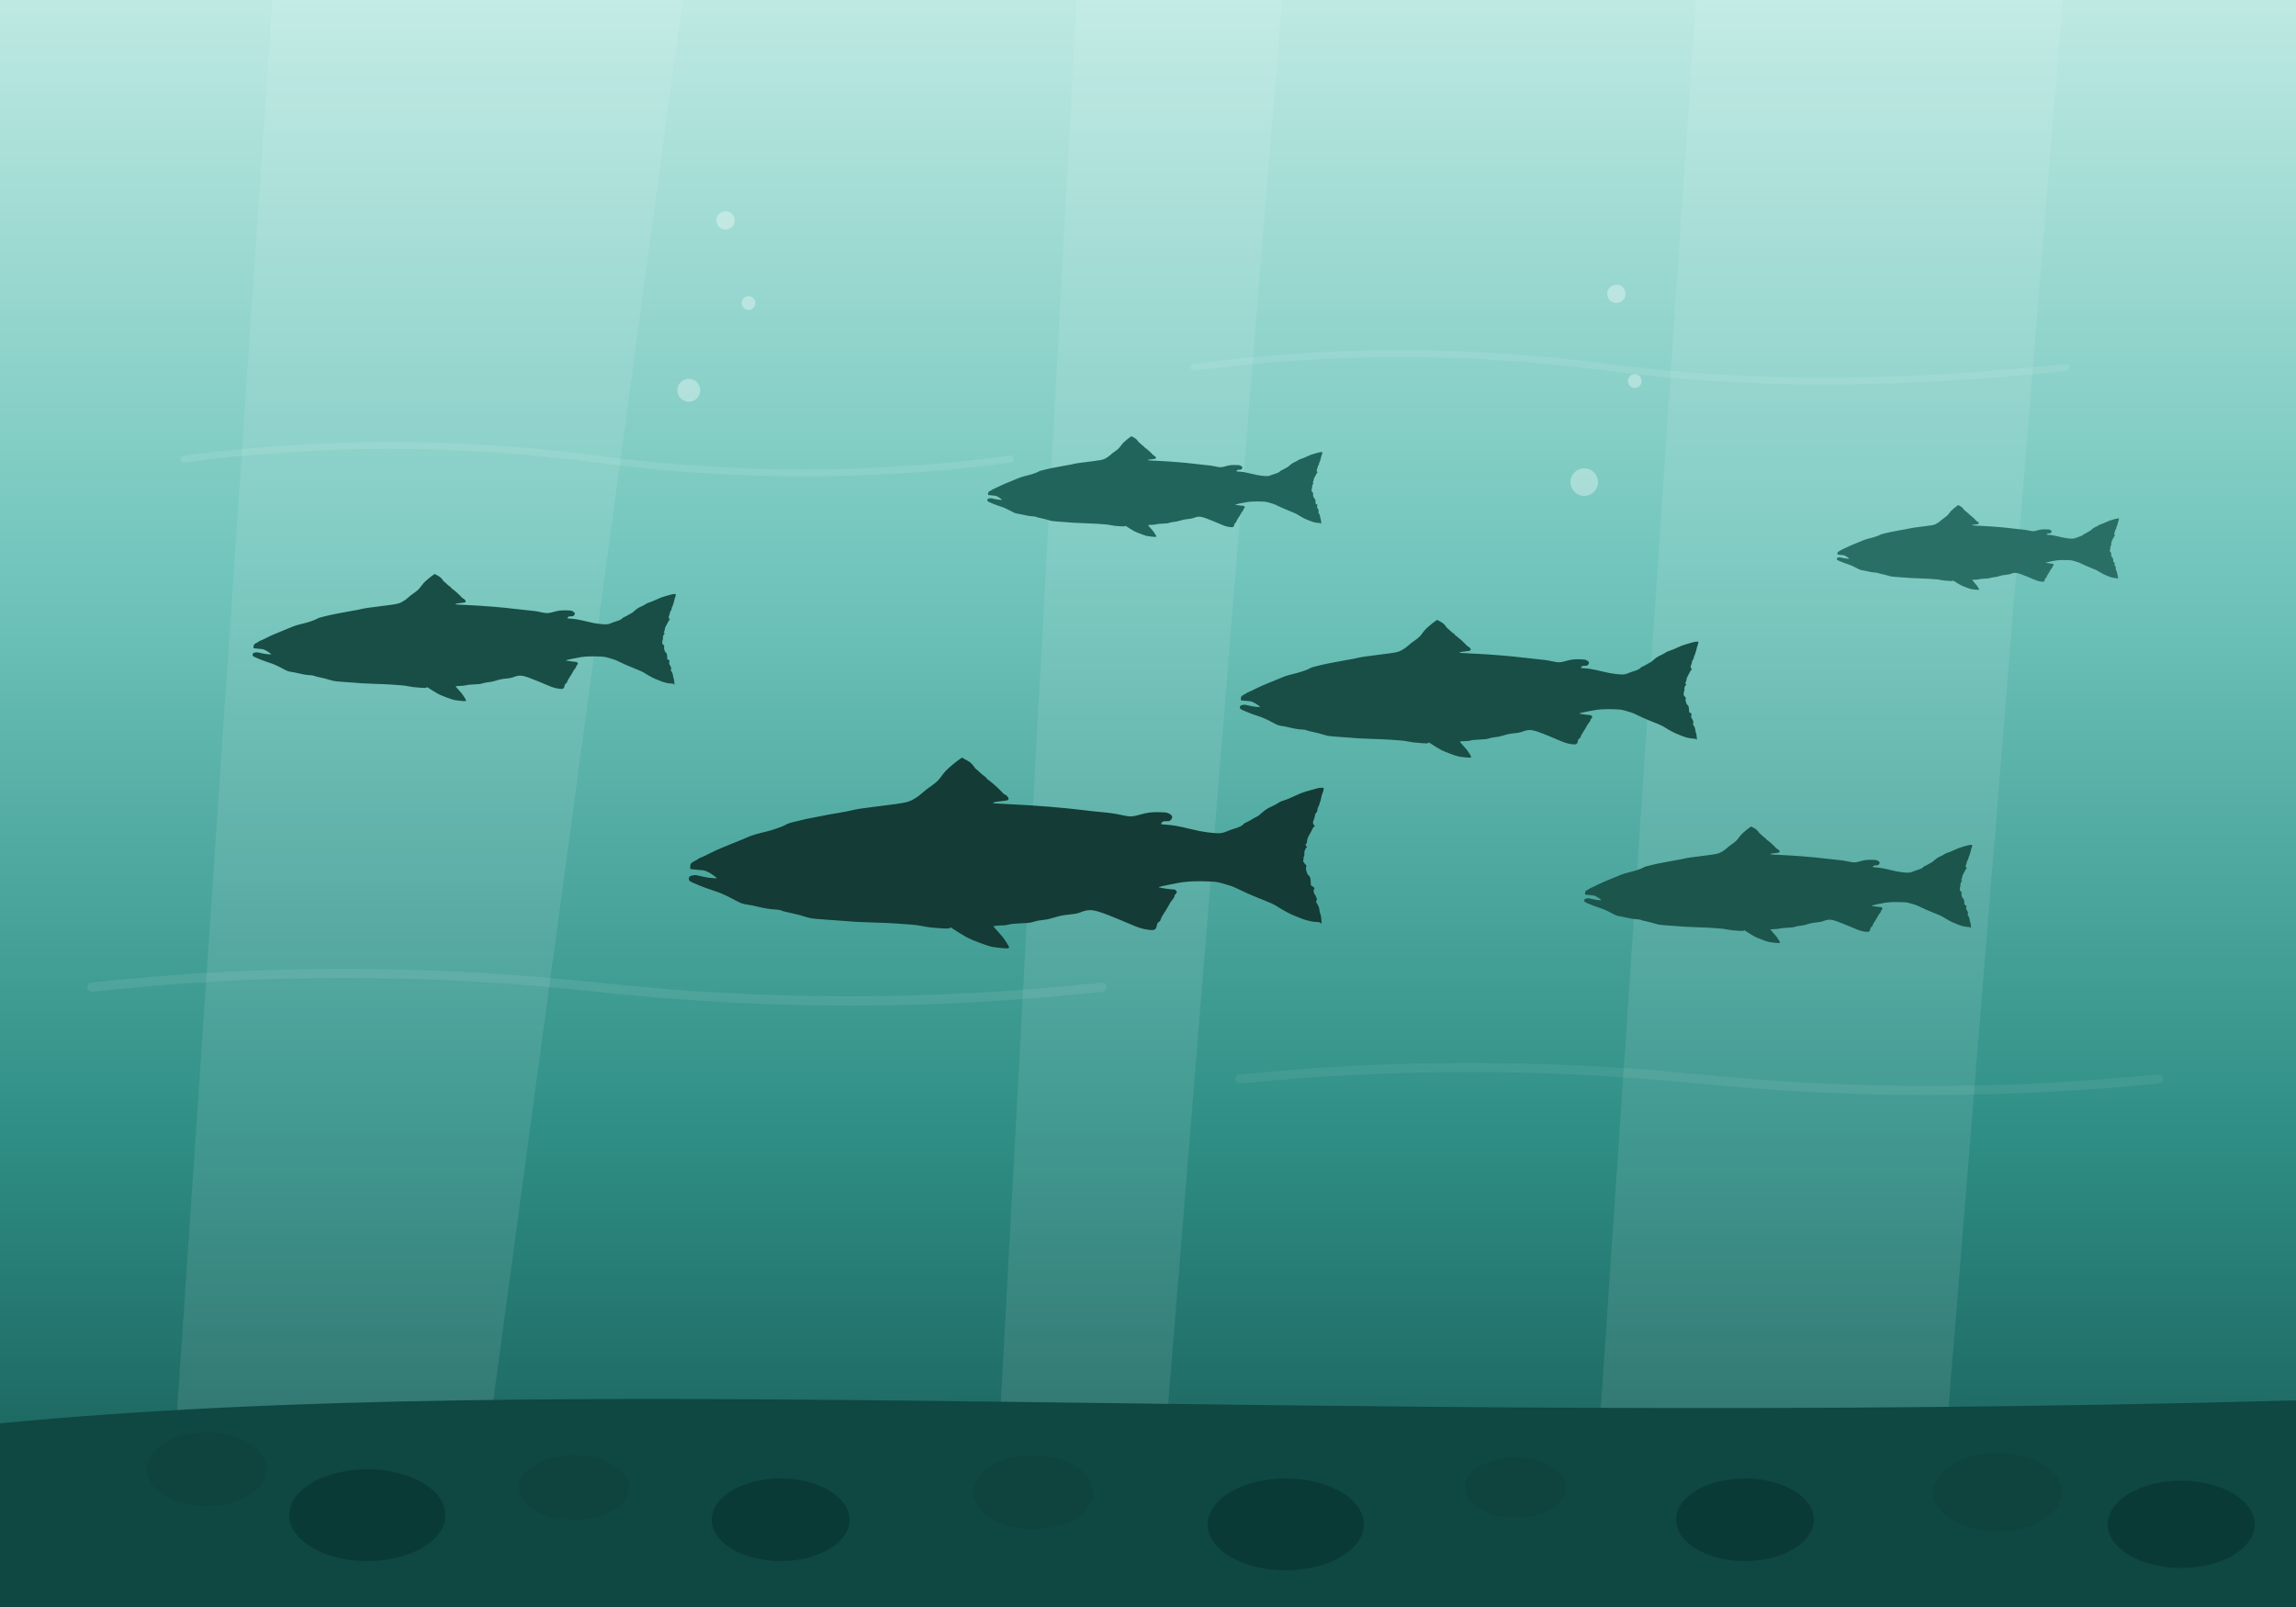
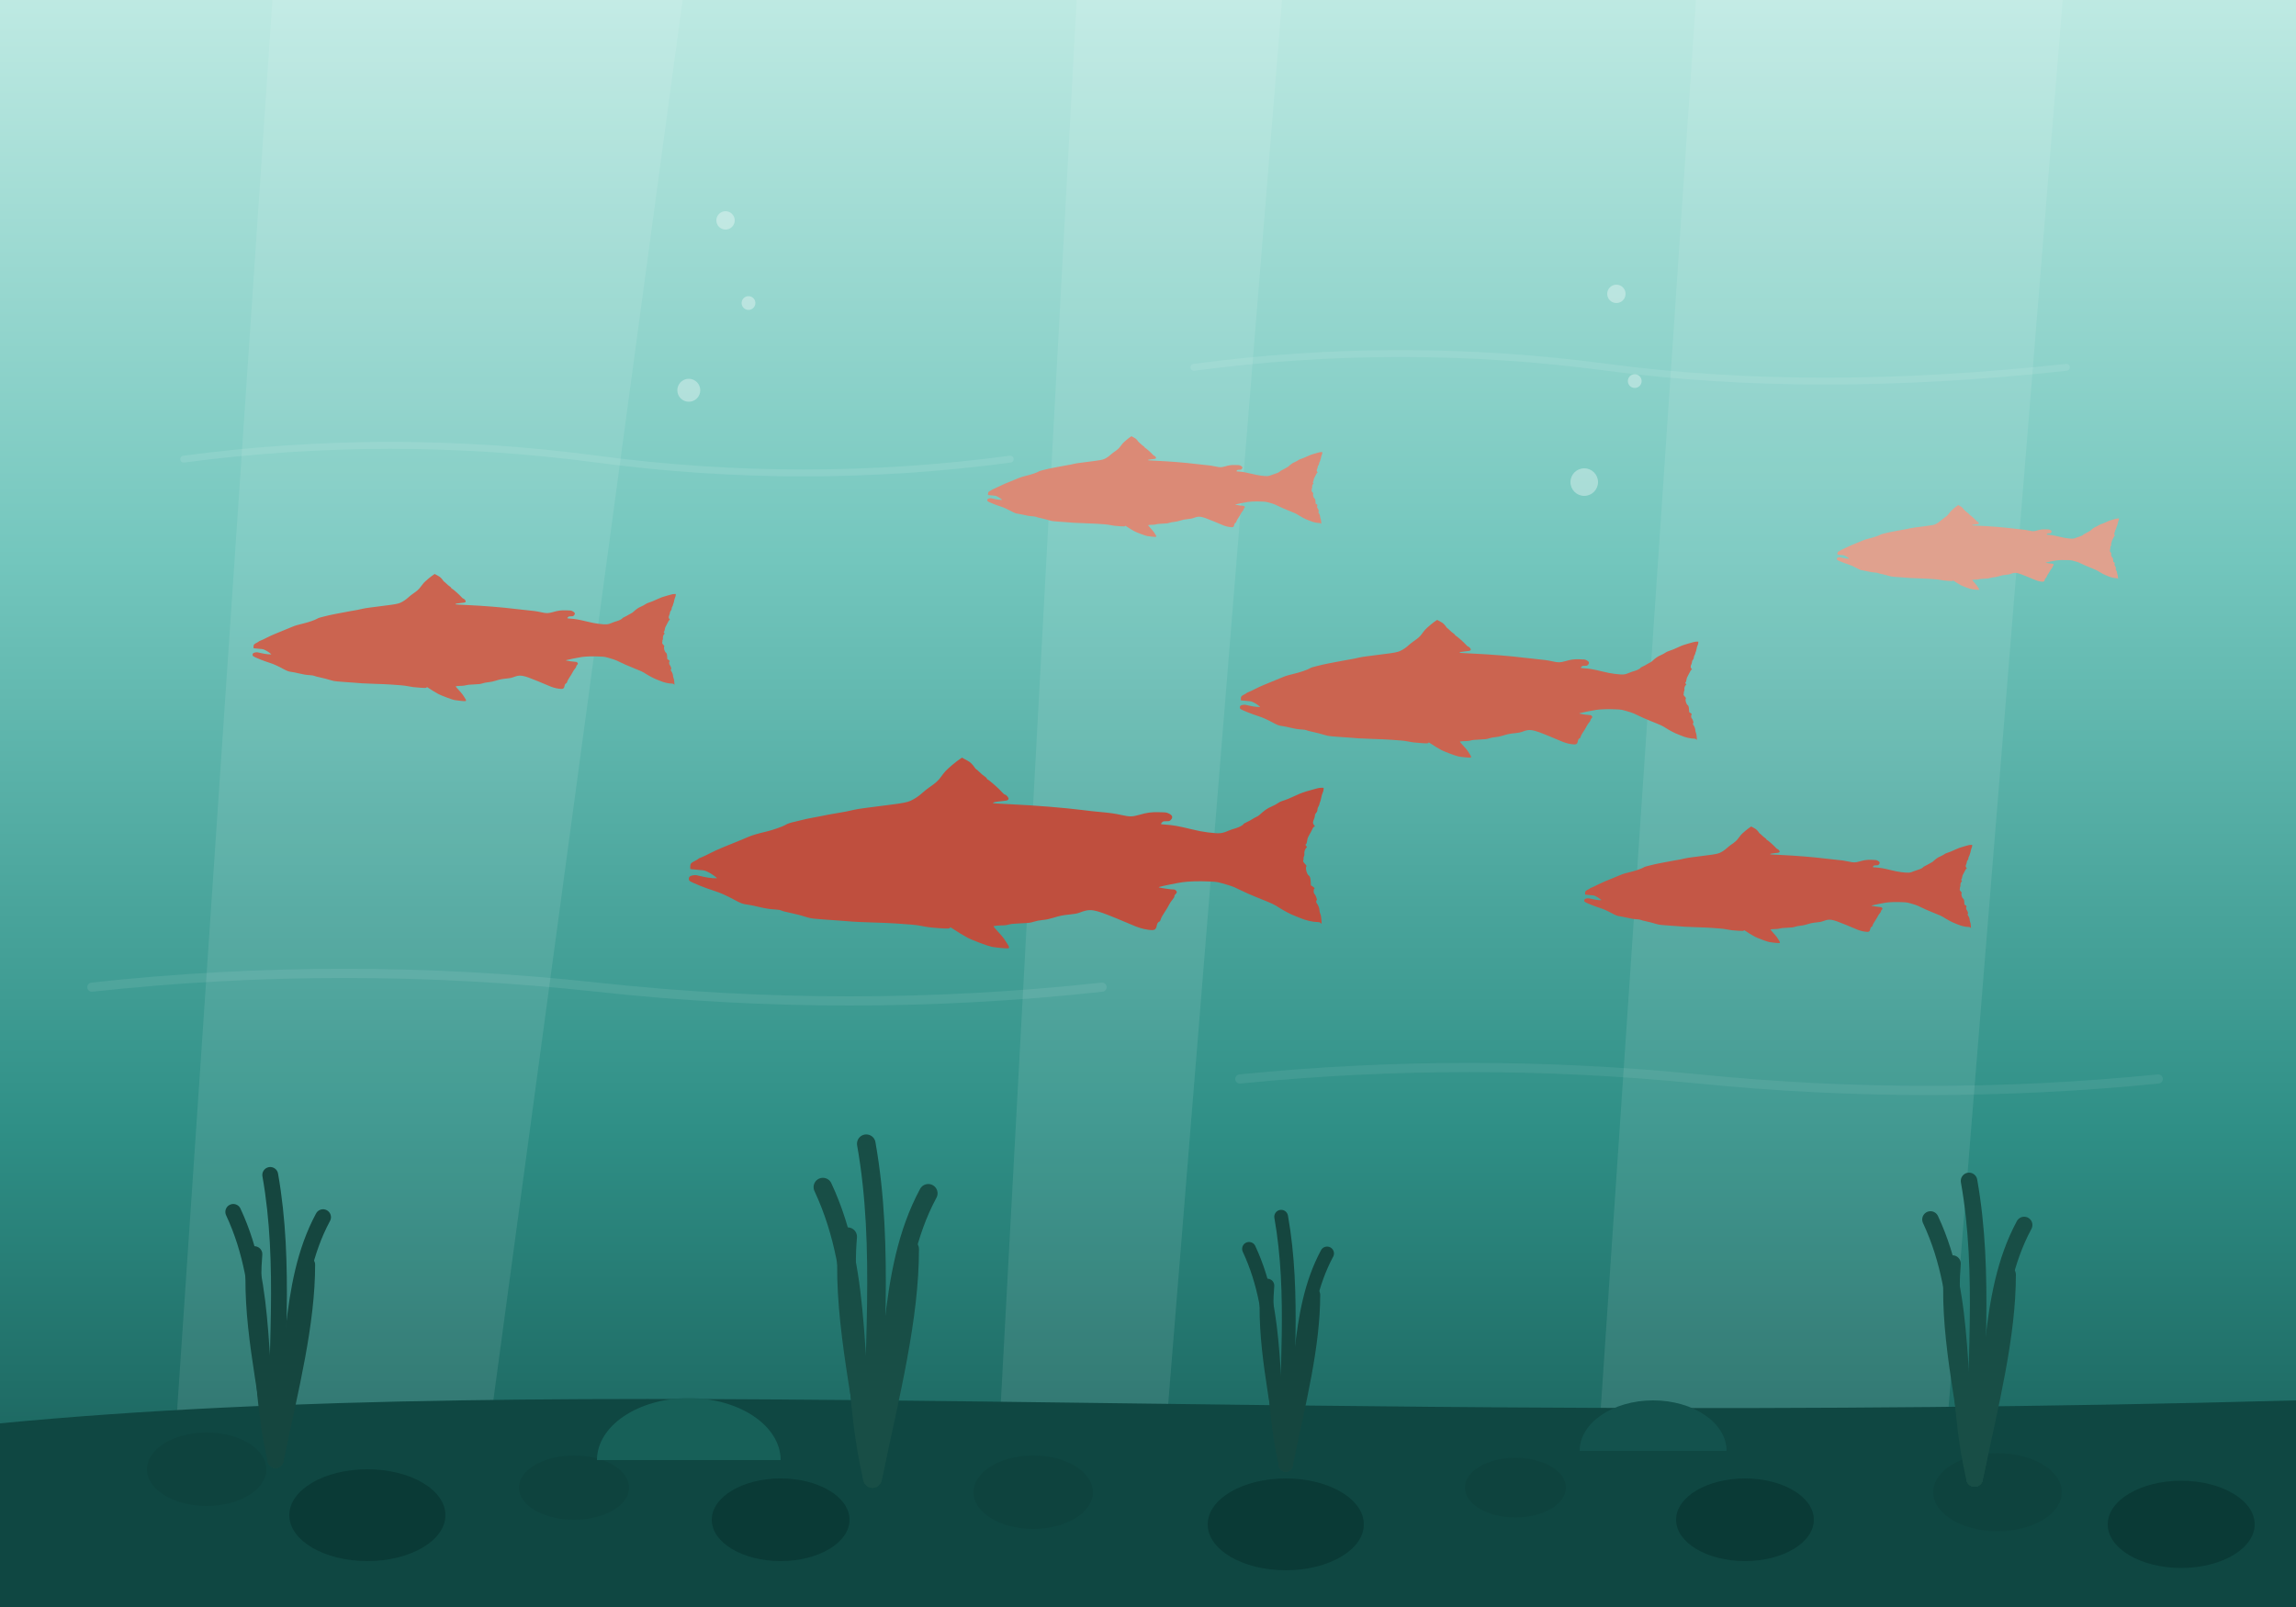
<svg xmlns="http://www.w3.org/2000/svg" viewBox="0 0 1000 700" preserveAspectRatio="xMidYMid slice">
  <defs>
    <linearGradient id="sky" x1="0" y1="0" x2="0" y2="1">
      <stop offset="0%" stop-color="#e4f1ee" />
      <stop offset="42%" stop-color="#f7ddd2" />
      <stop offset="58%" stop-color="#f6d0c2" />
      <stop offset="74%" stop-color="#d3e9e0" />
      <stop offset="100%" stop-color="#c2e1d7" />
    </linearGradient>
    <linearGradient id="h1" x1="0" y1="0" x2="0" y2="1">
      <stop offset="0%" stop-color="#bfe0d6" />
      <stop offset="100%" stop-color="#a9d6c9" />
    </linearGradient>
    <linearGradient id="h2" x1="0" y1="0" x2="0" y2="1">
      <stop offset="0%" stop-color="#88c8b9" />
      <stop offset="100%" stop-color="#6cb8a7" />
    </linearGradient>
    <linearGradient id="h3" x1="0" y1="0" x2="0" y2="1">
      <stop offset="0%" stop-color="#4f9e8e" />
      <stop offset="100%" stop-color="#3a8576" />
    </linearGradient>
    <linearGradient id="water" x1="0" y1="0" x2="0" y2="1">
      <stop offset="0%" stop-color="#bfeae3" />
      <stop offset="35%" stop-color="#73c6bd" />
      <stop offset="70%" stop-color="#2f8f86" />
      <stop offset="100%" stop-color="#13524d" />
    </linearGradient>
  </defs>
  <rect width="1000" height="700" fill="url(#water)" />
  <g fill="#ffffff" opacity="0.09">
    <path d="M120 -20 L300 -20 L200 720 L70 720 Z" />
    <path d="M470 -20 L560 -20 L500 720 L430 720 Z" />
    <path d="M740 -20 L900 -20 L840 720 L690 720 Z" />
  </g>
  <g stroke="#ffffff" fill="none" stroke-linecap="round">
    <path d="M80 200 q 90 -12 180 0 t 180 0" stroke-width="3" opacity="0.10" />
    <path d="M520 160 q 90 -12 180 0 t 200 0" stroke-width="3" opacity="0.09" />
    <path d="M40 430 q 110 -12 220 0 t 220 0" stroke-width="4" opacity="0.08" />
    <path d="M540 470 q 100 -10 200 0 t 200 0" stroke-width="4" opacity="0.07" />
  </g>
  <g fill="#ffffff" opacity="0.35">
    <circle cx="300" cy="170" r="5" />
    <circle cx="326" cy="132" r="3" />
    <circle cx="316" cy="96" r="4" />
    <circle cx="690" cy="210" r="6" />
    <circle cx="712" cy="166" r="3" />
    <circle cx="704" cy="128" r="4" />
  </g>
  <g transform="translate(300,330) scale(0.18,0.18)">
-     <g transform="translate(0,462) scale(0.1,-0.1)" fill="#143b35" stroke="none">
+     <g transform="translate(0,462) scale(0.1,-0.1)" fill="#bf4f3e" stroke="none">
      <path d="M6569 4591 c-86 -54 -298 -232 -359 -300 -34 -38 -85 -103 -113 -144 -55 -80 -134 -150 -277 -247 -47 -32 -121 -91 -165 -131 -90 -82 -183 -145 -288 -194 -72 -35 -217 -63 -482 -95 -49 -5 -171 -21 -270 -35 -99 -13 -259 -34 -355 -46 -96 -11 -215 -31 -265 -43 -119 -30 -222 -50 -445 -87 -102 -16 -257 -45 -345 -64 -88 -19 -203 -41 -255 -49 -52 -9 -129 -25 -170 -36 -41 -11 -124 -32 -185 -45 -147 -33 -209 -54 -262 -87 -55 -35 -304 -122 -443 -155 -232 -55 -366 -95 -449 -132 -79 -35 -320 -134 -646 -266 -71 -29 -195 -86 -275 -127 -80 -42 -178 -88 -217 -103 -40 -15 -73 -30 -73 -35 0 -4 -33 -25 -72 -45 -107 -54 -122 -72 -123 -142 l0 -58 40 -7 c22 -4 100 -11 173 -17 128 -9 137 -11 220 -52 48 -24 109 -62 137 -84 28 -23 59 -47 70 -54 41 -25 -198 -6 -330 27 -66 16 -139 33 -162 36 -53 8 -140 -11 -164 -35 -24 -24 -25 -81 -1 -102 40 -37 374 -172 597 -242 141 -44 281 -106 486 -216 163 -88 204 -103 329 -119 47 -6 148 -26 225 -45 187 -45 298 -63 429 -70 77 -4 123 -12 153 -25 24 -11 61 -22 81 -26 20 -3 87 -19 147 -34 61 -16 137 -34 170 -40 33 -7 116 -30 185 -52 98 -31 151 -41 245 -49 66 -5 176 -14 245 -20 69 -5 222 -16 340 -24 118 -8 262 -19 320 -25 58 -5 272 -14 475 -20 204 -5 462 -17 575 -25 113 -8 273 -20 355 -26 83 -5 200 -21 260 -34 133 -28 235 -41 462 -56 179 -12 219 -9 225 16 2 13 14 9 53 -18 108 -74 275 -176 375 -229 103 -55 479 -196 576 -216 88 -18 368 -46 397 -39 39 10 35 34 -22 119 -26 40 -60 91 -73 113 -14 23 -77 96 -139 164 -63 68 -115 129 -117 136 -3 12 122 25 249 25 31 0 85 9 120 19 49 15 118 22 290 30 208 9 234 13 320 40 61 19 136 34 214 41 85 8 155 23 247 51 168 52 235 65 414 83 111 11 169 22 220 41 274 105 337 95 924 -145 124 -50 280 -116 346 -145 152 -67 261 -101 391 -120 161 -24 197 -7 218 105 8 46 30 79 59 90 16 6 27 22 34 52 6 24 26 66 43 93 91 140 148 235 175 290 10 22 40 65 67 96 31 37 47 65 47 83 0 18 10 37 30 54 36 32 38 55 5 87 -19 20 -34 25 -77 25 -50 0 -279 33 -323 47 -19 6 -19 6 3 14 42 16 447 98 557 113 163 23 403 29 640 18 226 -11 189 -4 517 -103 57 -17 161 -62 250 -108 84 -43 272 -126 418 -184 349 -139 386 -156 510 -237 112 -72 300 -171 384 -200 28 -10 87 -33 131 -53 132 -57 305 -97 418 -97 39 0 57 -5 75 -22 l25 -23 -6 97 c-4 66 -12 111 -26 143 -12 26 -21 67 -21 90 0 44 -29 123 -61 164 -22 27 -24 53 -7 81 10 15 9 26 -5 55 -9 20 -17 41 -17 46 0 6 -11 24 -25 41 -19 23 -25 41 -25 79 0 27 5 49 10 49 26 0 6 38 -34 61 l-43 27 -5 89 c-5 92 -17 128 -50 151 -42 30 -80 163 -59 209 11 24 9 29 -22 62 -49 51 -60 76 -47 101 6 12 8 29 5 40 -3 10 1 33 10 50 10 20 14 42 10 60 -8 38 10 103 39 137 l24 28 -21 29 c-20 28 -20 29 -2 42 13 10 21 34 27 80 6 52 17 83 52 143 25 42 57 102 71 135 16 36 33 60 45 63 25 7 25 9 -6 46 -29 35 -28 68 7 146 10 24 19 59 19 77 0 23 9 44 30 67 22 26 30 45 30 73 0 24 10 55 25 79 13 22 25 49 25 61 0 11 7 35 16 52 8 17 20 61 26 98 5 36 21 89 34 118 13 28 24 68 24 89 l0 37 -53 0 c-29 0 -77 -7 -107 -16 -30 -8 -95 -27 -145 -40 -159 -43 -248 -75 -340 -119 -132 -63 -275 -122 -347 -142 -37 -10 -84 -33 -113 -55 -27 -21 -98 -58 -157 -84 -103 -44 -168 -90 -303 -213 -11 -10 -41 -27 -67 -39 -26 -11 -68 -35 -93 -52 -24 -17 -83 -48 -130 -70 -47 -21 -85 -44 -85 -50 0 -21 -108 -78 -190 -101 -47 -12 -119 -37 -160 -54 -180 -77 -220 -80 -513 -45 -121 15 -242 38 -412 80 -275 68 -442 98 -603 107 -62 3 -115 10 -118 15 -3 4 8 22 25 38 28 28 34 30 106 30 71 0 79 2 105 29 62 62 46 115 -48 159 -53 25 -68 27 -229 30 -199 5 -286 -7 -488 -65 -164 -46 -228 -47 -415 -5 -160 36 -302 56 -540 77 -96 8 -281 28 -410 45 -445 56 -1143 113 -1730 140 -358 17 -440 23 -440 30 0 18 66 32 197 44 111 10 148 17 163 31 26 24 25 35 -9 82 -18 25 -40 42 -58 46 -18 4 -44 25 -73 59 -68 81 -327 308 -351 308 -5 0 -14 11 -19 25 -5 14 -31 38 -56 53 -25 15 -79 60 -119 100 -40 39 -77 72 -83 72 -5 0 -22 19 -37 42 -47 72 -115 137 -169 162 -28 13 -69 36 -92 50 l-41 25 -44 -28z" />
    </g>
  </g>
  <g transform="translate(540,270) scale(0.13,0.13)">
-     <g transform="translate(0,462) scale(0.1,-0.1)" fill="#184e46" stroke="none">
+     <g transform="translate(0,462) scale(0.1,-0.1)" fill="#cb6450" stroke="none">
      <path d="M6569 4591 c-86 -54 -298 -232 -359 -300 -34 -38 -85 -103 -113 -144 -55 -80 -134 -150 -277 -247 -47 -32 -121 -91 -165 -131 -90 -82 -183 -145 -288 -194 -72 -35 -217 -63 -482 -95 -49 -5 -171 -21 -270 -35 -99 -13 -259 -34 -355 -46 -96 -11 -215 -31 -265 -43 -119 -30 -222 -50 -445 -87 -102 -16 -257 -45 -345 -64 -88 -19 -203 -41 -255 -49 -52 -9 -129 -25 -170 -36 -41 -11 -124 -32 -185 -45 -147 -33 -209 -54 -262 -87 -55 -35 -304 -122 -443 -155 -232 -55 -366 -95 -449 -132 -79 -35 -320 -134 -646 -266 -71 -29 -195 -86 -275 -127 -80 -42 -178 -88 -217 -103 -40 -15 -73 -30 -73 -35 0 -4 -33 -25 -72 -45 -107 -54 -122 -72 -123 -142 l0 -58 40 -7 c22 -4 100 -11 173 -17 128 -9 137 -11 220 -52 48 -24 109 -62 137 -84 28 -23 59 -47 70 -54 41 -25 -198 -6 -330 27 -66 16 -139 33 -162 36 -53 8 -140 -11 -164 -35 -24 -24 -25 -81 -1 -102 40 -37 374 -172 597 -242 141 -44 281 -106 486 -216 163 -88 204 -103 329 -119 47 -6 148 -26 225 -45 187 -45 298 -63 429 -70 77 -4 123 -12 153 -25 24 -11 61 -22 81 -26 20 -3 87 -19 147 -34 61 -16 137 -34 170 -40 33 -7 116 -30 185 -52 98 -31 151 -41 245 -49 66 -5 176 -14 245 -20 69 -5 222 -16 340 -24 118 -8 262 -19 320 -25 58 -5 272 -14 475 -20 204 -5 462 -17 575 -25 113 -8 273 -20 355 -26 83 -5 200 -21 260 -34 133 -28 235 -41 462 -56 179 -12 219 -9 225 16 2 13 14 9 53 -18 108 -74 275 -176 375 -229 103 -55 479 -196 576 -216 88 -18 368 -46 397 -39 39 10 35 34 -22 119 -26 40 -60 91 -73 113 -14 23 -77 96 -139 164 -63 68 -115 129 -117 136 -3 12 122 25 249 25 31 0 85 9 120 19 49 15 118 22 290 30 208 9 234 13 320 40 61 19 136 34 214 41 85 8 155 23 247 51 168 52 235 65 414 83 111 11 169 22 220 41 274 105 337 95 924 -145 124 -50 280 -116 346 -145 152 -67 261 -101 391 -120 161 -24 197 -7 218 105 8 46 30 79 59 90 16 6 27 22 34 52 6 24 26 66 43 93 91 140 148 235 175 290 10 22 40 65 67 96 31 37 47 65 47 83 0 18 10 37 30 54 36 32 38 55 5 87 -19 20 -34 25 -77 25 -50 0 -279 33 -323 47 -19 6 -19 6 3 14 42 16 447 98 557 113 163 23 403 29 640 18 226 -11 189 -4 517 -103 57 -17 161 -62 250 -108 84 -43 272 -126 418 -184 349 -139 386 -156 510 -237 112 -72 300 -171 384 -200 28 -10 87 -33 131 -53 132 -57 305 -97 418 -97 39 0 57 -5 75 -22 l25 -23 -6 97 c-4 66 -12 111 -26 143 -12 26 -21 67 -21 90 0 44 -29 123 -61 164 -22 27 -24 53 -7 81 10 15 9 26 -5 55 -9 20 -17 41 -17 46 0 6 -11 24 -25 41 -19 23 -25 41 -25 79 0 27 5 49 10 49 26 0 6 38 -34 61 l-43 27 -5 89 c-5 92 -17 128 -50 151 -42 30 -80 163 -59 209 11 24 9 29 -22 62 -49 51 -60 76 -47 101 6 12 8 29 5 40 -3 10 1 33 10 50 10 20 14 42 10 60 -8 38 10 103 39 137 l24 28 -21 29 c-20 28 -20 29 -2 42 13 10 21 34 27 80 6 52 17 83 52 143 25 42 57 102 71 135 16 36 33 60 45 63 25 7 25 9 -6 46 -29 35 -28 68 7 146 10 24 19 59 19 77 0 23 9 44 30 67 22 26 30 45 30 73 0 24 10 55 25 79 13 22 25 49 25 61 0 11 7 35 16 52 8 17 20 61 26 98 5 36 21 89 34 118 13 28 24 68 24 89 l0 37 -53 0 c-29 0 -77 -7 -107 -16 -30 -8 -95 -27 -145 -40 -159 -43 -248 -75 -340 -119 -132 -63 -275 -122 -347 -142 -37 -10 -84 -33 -113 -55 -27 -21 -98 -58 -157 -84 -103 -44 -168 -90 -303 -213 -11 -10 -41 -27 -67 -39 -26 -11 -68 -35 -93 -52 -24 -17 -83 -48 -130 -70 -47 -21 -85 -44 -85 -50 0 -21 -108 -78 -190 -101 -47 -12 -119 -37 -160 -54 -180 -77 -220 -80 -513 -45 -121 15 -242 38 -412 80 -275 68 -442 98 -603 107 -62 3 -115 10 -118 15 -3 4 8 22 25 38 28 28 34 30 106 30 71 0 79 2 105 29 62 62 46 115 -48 159 -53 25 -68 27 -229 30 -199 5 -286 -7 -488 -65 -164 -46 -228 -47 -415 -5 -160 36 -302 56 -540 77 -96 8 -281 28 -410 45 -445 56 -1143 113 -1730 140 -358 17 -440 23 -440 30 0 18 66 32 197 44 111 10 148 17 163 31 26 24 25 35 -9 82 -18 25 -40 42 -58 46 -18 4 -44 25 -73 59 -68 81 -327 308 -351 308 -5 0 -14 11 -19 25 -5 14 -31 38 -56 53 -25 15 -79 60 -119 100 -40 39 -77 72 -83 72 -5 0 -22 19 -37 42 -47 72 -115 137 -169 162 -28 13 -69 36 -92 50 l-41 25 -44 -28z" />
    </g>
  </g>
  <g transform="translate(110,250) scale(0.12,0.12)">
-     <g transform="translate(0,462) scale(0.1,-0.1)" fill="#184e46" stroke="none">
+     <g transform="translate(0,462) scale(0.1,-0.1)" fill="#cb6450" stroke="none">
      <path d="M6569 4591 c-86 -54 -298 -232 -359 -300 -34 -38 -85 -103 -113 -144 -55 -80 -134 -150 -277 -247 -47 -32 -121 -91 -165 -131 -90 -82 -183 -145 -288 -194 -72 -35 -217 -63 -482 -95 -49 -5 -171 -21 -270 -35 -99 -13 -259 -34 -355 -46 -96 -11 -215 -31 -265 -43 -119 -30 -222 -50 -445 -87 -102 -16 -257 -45 -345 -64 -88 -19 -203 -41 -255 -49 -52 -9 -129 -25 -170 -36 -41 -11 -124 -32 -185 -45 -147 -33 -209 -54 -262 -87 -55 -35 -304 -122 -443 -155 -232 -55 -366 -95 -449 -132 -79 -35 -320 -134 -646 -266 -71 -29 -195 -86 -275 -127 -80 -42 -178 -88 -217 -103 -40 -15 -73 -30 -73 -35 0 -4 -33 -25 -72 -45 -107 -54 -122 -72 -123 -142 l0 -58 40 -7 c22 -4 100 -11 173 -17 128 -9 137 -11 220 -52 48 -24 109 -62 137 -84 28 -23 59 -47 70 -54 41 -25 -198 -6 -330 27 -66 16 -139 33 -162 36 -53 8 -140 -11 -164 -35 -24 -24 -25 -81 -1 -102 40 -37 374 -172 597 -242 141 -44 281 -106 486 -216 163 -88 204 -103 329 -119 47 -6 148 -26 225 -45 187 -45 298 -63 429 -70 77 -4 123 -12 153 -25 24 -11 61 -22 81 -26 20 -3 87 -19 147 -34 61 -16 137 -34 170 -40 33 -7 116 -30 185 -52 98 -31 151 -41 245 -49 66 -5 176 -14 245 -20 69 -5 222 -16 340 -24 118 -8 262 -19 320 -25 58 -5 272 -14 475 -20 204 -5 462 -17 575 -25 113 -8 273 -20 355 -26 83 -5 200 -21 260 -34 133 -28 235 -41 462 -56 179 -12 219 -9 225 16 2 13 14 9 53 -18 108 -74 275 -176 375 -229 103 -55 479 -196 576 -216 88 -18 368 -46 397 -39 39 10 35 34 -22 119 -26 40 -60 91 -73 113 -14 23 -77 96 -139 164 -63 68 -115 129 -117 136 -3 12 122 25 249 25 31 0 85 9 120 19 49 15 118 22 290 30 208 9 234 13 320 40 61 19 136 34 214 41 85 8 155 23 247 51 168 52 235 65 414 83 111 11 169 22 220 41 274 105 337 95 924 -145 124 -50 280 -116 346 -145 152 -67 261 -101 391 -120 161 -24 197 -7 218 105 8 46 30 79 59 90 16 6 27 22 34 52 6 24 26 66 43 93 91 140 148 235 175 290 10 22 40 65 67 96 31 37 47 65 47 83 0 18 10 37 30 54 36 32 38 55 5 87 -19 20 -34 25 -77 25 -50 0 -279 33 -323 47 -19 6 -19 6 3 14 42 16 447 98 557 113 163 23 403 29 640 18 226 -11 189 -4 517 -103 57 -17 161 -62 250 -108 84 -43 272 -126 418 -184 349 -139 386 -156 510 -237 112 -72 300 -171 384 -200 28 -10 87 -33 131 -53 132 -57 305 -97 418 -97 39 0 57 -5 75 -22 l25 -23 -6 97 c-4 66 -12 111 -26 143 -12 26 -21 67 -21 90 0 44 -29 123 -61 164 -22 27 -24 53 -7 81 10 15 9 26 -5 55 -9 20 -17 41 -17 46 0 6 -11 24 -25 41 -19 23 -25 41 -25 79 0 27 5 49 10 49 26 0 6 38 -34 61 l-43 27 -5 89 c-5 92 -17 128 -50 151 -42 30 -80 163 -59 209 11 24 9 29 -22 62 -49 51 -60 76 -47 101 6 12 8 29 5 40 -3 10 1 33 10 50 10 20 14 42 10 60 -8 38 10 103 39 137 l24 28 -21 29 c-20 28 -20 29 -2 42 13 10 21 34 27 80 6 52 17 83 52 143 25 42 57 102 71 135 16 36 33 60 45 63 25 7 25 9 -6 46 -29 35 -28 68 7 146 10 24 19 59 19 77 0 23 9 44 30 67 22 26 30 45 30 73 0 24 10 55 25 79 13 22 25 49 25 61 0 11 7 35 16 52 8 17 20 61 26 98 5 36 21 89 34 118 13 28 24 68 24 89 l0 37 -53 0 c-29 0 -77 -7 -107 -16 -30 -8 -95 -27 -145 -40 -159 -43 -248 -75 -340 -119 -132 -63 -275 -122 -347 -142 -37 -10 -84 -33 -113 -55 -27 -21 -98 -58 -157 -84 -103 -44 -168 -90 -303 -213 -11 -10 -41 -27 -67 -39 -26 -11 -68 -35 -93 -52 -24 -17 -83 -48 -130 -70 -47 -21 -85 -44 -85 -50 0 -21 -108 -78 -190 -101 -47 -12 -119 -37 -160 -54 -180 -77 -220 -80 -513 -45 -121 15 -242 38 -412 80 -275 68 -442 98 -603 107 -62 3 -115 10 -118 15 -3 4 8 22 25 38 28 28 34 30 106 30 71 0 79 2 105 29 62 62 46 115 -48 159 -53 25 -68 27 -229 30 -199 5 -286 -7 -488 -65 -164 -46 -228 -47 -415 -5 -160 36 -302 56 -540 77 -96 8 -281 28 -410 45 -445 56 -1143 113 -1730 140 -358 17 -440 23 -440 30 0 18 66 32 197 44 111 10 148 17 163 31 26 24 25 35 -9 82 -18 25 -40 42 -58 46 -18 4 -44 25 -73 59 -68 81 -327 308 -351 308 -5 0 -14 11 -19 25 -5 14 -31 38 -56 53 -25 15 -79 60 -119 100 -40 39 -77 72 -83 72 -5 0 -22 19 -37 42 -47 72 -115 137 -169 162 -28 13 -69 36 -92 50 l-41 25 -44 -28z" />
    </g>
  </g>
  <g transform="translate(430,190) scale(0.095,0.095)">
-     <g transform="translate(0,462) scale(0.1,-0.1)" fill="#21645b" stroke="none">
+     <g transform="translate(0,462) scale(0.1,-0.1)" fill="#db8a76" stroke="none">
      <path d="M6569 4591 c-86 -54 -298 -232 -359 -300 -34 -38 -85 -103 -113 -144 -55 -80 -134 -150 -277 -247 -47 -32 -121 -91 -165 -131 -90 -82 -183 -145 -288 -194 -72 -35 -217 -63 -482 -95 -49 -5 -171 -21 -270 -35 -99 -13 -259 -34 -355 -46 -96 -11 -215 -31 -265 -43 -119 -30 -222 -50 -445 -87 -102 -16 -257 -45 -345 -64 -88 -19 -203 -41 -255 -49 -52 -9 -129 -25 -170 -36 -41 -11 -124 -32 -185 -45 -147 -33 -209 -54 -262 -87 -55 -35 -304 -122 -443 -155 -232 -55 -366 -95 -449 -132 -79 -35 -320 -134 -646 -266 -71 -29 -195 -86 -275 -127 -80 -42 -178 -88 -217 -103 -40 -15 -73 -30 -73 -35 0 -4 -33 -25 -72 -45 -107 -54 -122 -72 -123 -142 l0 -58 40 -7 c22 -4 100 -11 173 -17 128 -9 137 -11 220 -52 48 -24 109 -62 137 -84 28 -23 59 -47 70 -54 41 -25 -198 -6 -330 27 -66 16 -139 33 -162 36 -53 8 -140 -11 -164 -35 -24 -24 -25 -81 -1 -102 40 -37 374 -172 597 -242 141 -44 281 -106 486 -216 163 -88 204 -103 329 -119 47 -6 148 -26 225 -45 187 -45 298 -63 429 -70 77 -4 123 -12 153 -25 24 -11 61 -22 81 -26 20 -3 87 -19 147 -34 61 -16 137 -34 170 -40 33 -7 116 -30 185 -52 98 -31 151 -41 245 -49 66 -5 176 -14 245 -20 69 -5 222 -16 340 -24 118 -8 262 -19 320 -25 58 -5 272 -14 475 -20 204 -5 462 -17 575 -25 113 -8 273 -20 355 -26 83 -5 200 -21 260 -34 133 -28 235 -41 462 -56 179 -12 219 -9 225 16 2 13 14 9 53 -18 108 -74 275 -176 375 -229 103 -55 479 -196 576 -216 88 -18 368 -46 397 -39 39 10 35 34 -22 119 -26 40 -60 91 -73 113 -14 23 -77 96 -139 164 -63 68 -115 129 -117 136 -3 12 122 25 249 25 31 0 85 9 120 19 49 15 118 22 290 30 208 9 234 13 320 40 61 19 136 34 214 41 85 8 155 23 247 51 168 52 235 65 414 83 111 11 169 22 220 41 274 105 337 95 924 -145 124 -50 280 -116 346 -145 152 -67 261 -101 391 -120 161 -24 197 -7 218 105 8 46 30 79 59 90 16 6 27 22 34 52 6 24 26 66 43 93 91 140 148 235 175 290 10 22 40 65 67 96 31 37 47 65 47 83 0 18 10 37 30 54 36 32 38 55 5 87 -19 20 -34 25 -77 25 -50 0 -279 33 -323 47 -19 6 -19 6 3 14 42 16 447 98 557 113 163 23 403 29 640 18 226 -11 189 -4 517 -103 57 -17 161 -62 250 -108 84 -43 272 -126 418 -184 349 -139 386 -156 510 -237 112 -72 300 -171 384 -200 28 -10 87 -33 131 -53 132 -57 305 -97 418 -97 39 0 57 -5 75 -22 l25 -23 -6 97 c-4 66 -12 111 -26 143 -12 26 -21 67 -21 90 0 44 -29 123 -61 164 -22 27 -24 53 -7 81 10 15 9 26 -5 55 -9 20 -17 41 -17 46 0 6 -11 24 -25 41 -19 23 -25 41 -25 79 0 27 5 49 10 49 26 0 6 38 -34 61 l-43 27 -5 89 c-5 92 -17 128 -50 151 -42 30 -80 163 -59 209 11 24 9 29 -22 62 -49 51 -60 76 -47 101 6 12 8 29 5 40 -3 10 1 33 10 50 10 20 14 42 10 60 -8 38 10 103 39 137 l24 28 -21 29 c-20 28 -20 29 -2 42 13 10 21 34 27 80 6 52 17 83 52 143 25 42 57 102 71 135 16 36 33 60 45 63 25 7 25 9 -6 46 -29 35 -28 68 7 146 10 24 19 59 19 77 0 23 9 44 30 67 22 26 30 45 30 73 0 24 10 55 25 79 13 22 25 49 25 61 0 11 7 35 16 52 8 17 20 61 26 98 5 36 21 89 34 118 13 28 24 68 24 89 l0 37 -53 0 c-29 0 -77 -7 -107 -16 -30 -8 -95 -27 -145 -40 -159 -43 -248 -75 -340 -119 -132 -63 -275 -122 -347 -142 -37 -10 -84 -33 -113 -55 -27 -21 -98 -58 -157 -84 -103 -44 -168 -90 -303 -213 -11 -10 -41 -27 -67 -39 -26 -11 -68 -35 -93 -52 -24 -17 -83 -48 -130 -70 -47 -21 -85 -44 -85 -50 0 -21 -108 -78 -190 -101 -47 -12 -119 -37 -160 -54 -180 -77 -220 -80 -513 -45 -121 15 -242 38 -412 80 -275 68 -442 98 -603 107 -62 3 -115 10 -118 15 -3 4 8 22 25 38 28 28 34 30 106 30 71 0 79 2 105 29 62 62 46 115 -48 159 -53 25 -68 27 -229 30 -199 5 -286 -7 -488 -65 -164 -46 -228 -47 -415 -5 -160 36 -302 56 -540 77 -96 8 -281 28 -410 45 -445 56 -1143 113 -1730 140 -358 17 -440 23 -440 30 0 18 66 32 197 44 111 10 148 17 163 31 26 24 25 35 -9 82 -18 25 -40 42 -58 46 -18 4 -44 25 -73 59 -68 81 -327 308 -351 308 -5 0 -14 11 -19 25 -5 14 -31 38 -56 53 -25 15 -79 60 -119 100 -40 39 -77 72 -83 72 -5 0 -22 19 -37 42 -47 72 -115 137 -169 162 -28 13 -69 36 -92 50 l-41 25 -44 -28z" />
    </g>
  </g>
  <g transform="translate(690,360) scale(0.11,0.11)">
-     <g transform="translate(0,462) scale(0.1,-0.1)" fill="#1b554c" stroke="none">
+     <g transform="translate(0,462) scale(0.1,-0.1)" fill="#c45746" stroke="none">
      <path d="M6569 4591 c-86 -54 -298 -232 -359 -300 -34 -38 -85 -103 -113 -144 -55 -80 -134 -150 -277 -247 -47 -32 -121 -91 -165 -131 -90 -82 -183 -145 -288 -194 -72 -35 -217 -63 -482 -95 -49 -5 -171 -21 -270 -35 -99 -13 -259 -34 -355 -46 -96 -11 -215 -31 -265 -43 -119 -30 -222 -50 -445 -87 -102 -16 -257 -45 -345 -64 -88 -19 -203 -41 -255 -49 -52 -9 -129 -25 -170 -36 -41 -11 -124 -32 -185 -45 -147 -33 -209 -54 -262 -87 -55 -35 -304 -122 -443 -155 -232 -55 -366 -95 -449 -132 -79 -35 -320 -134 -646 -266 -71 -29 -195 -86 -275 -127 -80 -42 -178 -88 -217 -103 -40 -15 -73 -30 -73 -35 0 -4 -33 -25 -72 -45 -107 -54 -122 -72 -123 -142 l0 -58 40 -7 c22 -4 100 -11 173 -17 128 -9 137 -11 220 -52 48 -24 109 -62 137 -84 28 -23 59 -47 70 -54 41 -25 -198 -6 -330 27 -66 16 -139 33 -162 36 -53 8 -140 -11 -164 -35 -24 -24 -25 -81 -1 -102 40 -37 374 -172 597 -242 141 -44 281 -106 486 -216 163 -88 204 -103 329 -119 47 -6 148 -26 225 -45 187 -45 298 -63 429 -70 77 -4 123 -12 153 -25 24 -11 61 -22 81 -26 20 -3 87 -19 147 -34 61 -16 137 -34 170 -40 33 -7 116 -30 185 -52 98 -31 151 -41 245 -49 66 -5 176 -14 245 -20 69 -5 222 -16 340 -24 118 -8 262 -19 320 -25 58 -5 272 -14 475 -20 204 -5 462 -17 575 -25 113 -8 273 -20 355 -26 83 -5 200 -21 260 -34 133 -28 235 -41 462 -56 179 -12 219 -9 225 16 2 13 14 9 53 -18 108 -74 275 -176 375 -229 103 -55 479 -196 576 -216 88 -18 368 -46 397 -39 39 10 35 34 -22 119 -26 40 -60 91 -73 113 -14 23 -77 96 -139 164 -63 68 -115 129 -117 136 -3 12 122 25 249 25 31 0 85 9 120 19 49 15 118 22 290 30 208 9 234 13 320 40 61 19 136 34 214 41 85 8 155 23 247 51 168 52 235 65 414 83 111 11 169 22 220 41 274 105 337 95 924 -145 124 -50 280 -116 346 -145 152 -67 261 -101 391 -120 161 -24 197 -7 218 105 8 46 30 79 59 90 16 6 27 22 34 52 6 24 26 66 43 93 91 140 148 235 175 290 10 22 40 65 67 96 31 37 47 65 47 83 0 18 10 37 30 54 36 32 38 55 5 87 -19 20 -34 25 -77 25 -50 0 -279 33 -323 47 -19 6 -19 6 3 14 42 16 447 98 557 113 163 23 403 29 640 18 226 -11 189 -4 517 -103 57 -17 161 -62 250 -108 84 -43 272 -126 418 -184 349 -139 386 -156 510 -237 112 -72 300 -171 384 -200 28 -10 87 -33 131 -53 132 -57 305 -97 418 -97 39 0 57 -5 75 -22 l25 -23 -6 97 c-4 66 -12 111 -26 143 -12 26 -21 67 -21 90 0 44 -29 123 -61 164 -22 27 -24 53 -7 81 10 15 9 26 -5 55 -9 20 -17 41 -17 46 0 6 -11 24 -25 41 -19 23 -25 41 -25 79 0 27 5 49 10 49 26 0 6 38 -34 61 l-43 27 -5 89 c-5 92 -17 128 -50 151 -42 30 -80 163 -59 209 11 24 9 29 -22 62 -49 51 -60 76 -47 101 6 12 8 29 5 40 -3 10 1 33 10 50 10 20 14 42 10 60 -8 38 10 103 39 137 l24 28 -21 29 c-20 28 -20 29 -2 42 13 10 21 34 27 80 6 52 17 83 52 143 25 42 57 102 71 135 16 36 33 60 45 63 25 7 25 9 -6 46 -29 35 -28 68 7 146 10 24 19 59 19 77 0 23 9 44 30 67 22 26 30 45 30 73 0 24 10 55 25 79 13 22 25 49 25 61 0 11 7 35 16 52 8 17 20 61 26 98 5 36 21 89 34 118 13 28 24 68 24 89 l0 37 -53 0 c-29 0 -77 -7 -107 -16 -30 -8 -95 -27 -145 -40 -159 -43 -248 -75 -340 -119 -132 -63 -275 -122 -347 -142 -37 -10 -84 -33 -113 -55 -27 -21 -98 -58 -157 -84 -103 -44 -168 -90 -303 -213 -11 -10 -41 -27 -67 -39 -26 -11 -68 -35 -93 -52 -24 -17 -83 -48 -130 -70 -47 -21 -85 -44 -85 -50 0 -21 -108 -78 -190 -101 -47 -12 -119 -37 -160 -54 -180 -77 -220 -80 -513 -45 -121 15 -242 38 -412 80 -275 68 -442 98 -603 107 -62 3 -115 10 -118 15 -3 4 8 22 25 38 28 28 34 30 106 30 71 0 79 2 105 29 62 62 46 115 -48 159 -53 25 -68 27 -229 30 -199 5 -286 -7 -488 -65 -164 -46 -228 -47 -415 -5 -160 36 -302 56 -540 77 -96 8 -281 28 -410 45 -445 56 -1143 113 -1730 140 -358 17 -440 23 -440 30 0 18 66 32 197 44 111 10 148 17 163 31 26 24 25 35 -9 82 -18 25 -40 42 -58 46 -18 4 -44 25 -73 59 -68 81 -327 308 -351 308 -5 0 -14 11 -19 25 -5 14 -31 38 -56 53 -25 15 -79 60 -119 100 -40 39 -77 72 -83 72 -5 0 -22 19 -37 42 -47 72 -115 137 -169 162 -28 13 -69 36 -92 50 l-41 25 -44 -28z" />
    </g>
  </g>
  <g transform="translate(800,220) scale(0.08,0.08)">
-     <g transform="translate(0,462) scale(0.1,-0.1)" fill="#2a6f65" stroke="none">
+     <g transform="translate(0,462) scale(0.1,-0.1)" fill="#e0a18e" stroke="none">
      <path d="M6569 4591 c-86 -54 -298 -232 -359 -300 -34 -38 -85 -103 -113 -144 -55 -80 -134 -150 -277 -247 -47 -32 -121 -91 -165 -131 -90 -82 -183 -145 -288 -194 -72 -35 -217 -63 -482 -95 -49 -5 -171 -21 -270 -35 -99 -13 -259 -34 -355 -46 -96 -11 -215 -31 -265 -43 -119 -30 -222 -50 -445 -87 -102 -16 -257 -45 -345 -64 -88 -19 -203 -41 -255 -49 -52 -9 -129 -25 -170 -36 -41 -11 -124 -32 -185 -45 -147 -33 -209 -54 -262 -87 -55 -35 -304 -122 -443 -155 -232 -55 -366 -95 -449 -132 -79 -35 -320 -134 -646 -266 -71 -29 -195 -86 -275 -127 -80 -42 -178 -88 -217 -103 -40 -15 -73 -30 -73 -35 0 -4 -33 -25 -72 -45 -107 -54 -122 -72 -123 -142 l0 -58 40 -7 c22 -4 100 -11 173 -17 128 -9 137 -11 220 -52 48 -24 109 -62 137 -84 28 -23 59 -47 70 -54 41 -25 -198 -6 -330 27 -66 16 -139 33 -162 36 -53 8 -140 -11 -164 -35 -24 -24 -25 -81 -1 -102 40 -37 374 -172 597 -242 141 -44 281 -106 486 -216 163 -88 204 -103 329 -119 47 -6 148 -26 225 -45 187 -45 298 -63 429 -70 77 -4 123 -12 153 -25 24 -11 61 -22 81 -26 20 -3 87 -19 147 -34 61 -16 137 -34 170 -40 33 -7 116 -30 185 -52 98 -31 151 -41 245 -49 66 -5 176 -14 245 -20 69 -5 222 -16 340 -24 118 -8 262 -19 320 -25 58 -5 272 -14 475 -20 204 -5 462 -17 575 -25 113 -8 273 -20 355 -26 83 -5 200 -21 260 -34 133 -28 235 -41 462 -56 179 -12 219 -9 225 16 2 13 14 9 53 -18 108 -74 275 -176 375 -229 103 -55 479 -196 576 -216 88 -18 368 -46 397 -39 39 10 35 34 -22 119 -26 40 -60 91 -73 113 -14 23 -77 96 -139 164 -63 68 -115 129 -117 136 -3 12 122 25 249 25 31 0 85 9 120 19 49 15 118 22 290 30 208 9 234 13 320 40 61 19 136 34 214 41 85 8 155 23 247 51 168 52 235 65 414 83 111 11 169 22 220 41 274 105 337 95 924 -145 124 -50 280 -116 346 -145 152 -67 261 -101 391 -120 161 -24 197 -7 218 105 8 46 30 79 59 90 16 6 27 22 34 52 6 24 26 66 43 93 91 140 148 235 175 290 10 22 40 65 67 96 31 37 47 65 47 83 0 18 10 37 30 54 36 32 38 55 5 87 -19 20 -34 25 -77 25 -50 0 -279 33 -323 47 -19 6 -19 6 3 14 42 16 447 98 557 113 163 23 403 29 640 18 226 -11 189 -4 517 -103 57 -17 161 -62 250 -108 84 -43 272 -126 418 -184 349 -139 386 -156 510 -237 112 -72 300 -171 384 -200 28 -10 87 -33 131 -53 132 -57 305 -97 418 -97 39 0 57 -5 75 -22 l25 -23 -6 97 c-4 66 -12 111 -26 143 -12 26 -21 67 -21 90 0 44 -29 123 -61 164 -22 27 -24 53 -7 81 10 15 9 26 -5 55 -9 20 -17 41 -17 46 0 6 -11 24 -25 41 -19 23 -25 41 -25 79 0 27 5 49 10 49 26 0 6 38 -34 61 l-43 27 -5 89 c-5 92 -17 128 -50 151 -42 30 -80 163 -59 209 11 24 9 29 -22 62 -49 51 -60 76 -47 101 6 12 8 29 5 40 -3 10 1 33 10 50 10 20 14 42 10 60 -8 38 10 103 39 137 l24 28 -21 29 c-20 28 -20 29 -2 42 13 10 21 34 27 80 6 52 17 83 52 143 25 42 57 102 71 135 16 36 33 60 45 63 25 7 25 9 -6 46 -29 35 -28 68 7 146 10 24 19 59 19 77 0 23 9 44 30 67 22 26 30 45 30 73 0 24 10 55 25 79 13 22 25 49 25 61 0 11 7 35 16 52 8 17 20 61 26 98 5 36 21 89 34 118 13 28 24 68 24 89 l0 37 -53 0 c-29 0 -77 -7 -107 -16 -30 -8 -95 -27 -145 -40 -159 -43 -248 -75 -340 -119 -132 -63 -275 -122 -347 -142 -37 -10 -84 -33 -113 -55 -27 -21 -98 -58 -157 -84 -103 -44 -168 -90 -303 -213 -11 -10 -41 -27 -67 -39 -26 -11 -68 -35 -93 -52 -24 -17 -83 -48 -130 -70 -47 -21 -85 -44 -85 -50 0 -21 -108 -78 -190 -101 -47 -12 -119 -37 -160 -54 -180 -77 -220 -80 -513 -45 -121 15 -242 38 -412 80 -275 68 -442 98 -603 107 -62 3 -115 10 -118 15 -3 4 8 22 25 38 28 28 34 30 106 30 71 0 79 2 105 29 62 62 46 115 -48 159 -53 25 -68 27 -229 30 -199 5 -286 -7 -488 -65 -164 -46 -228 -47 -415 -5 -160 36 -302 56 -540 77 -96 8 -281 28 -410 45 -445 56 -1143 113 -1730 140 -358 17 -440 23 -440 30 0 18 66 32 197 44 111 10 148 17 163 31 26 24 25 35 -9 82 -18 25 -40 42 -58 46 -18 4 -44 25 -73 59 -68 81 -327 308 -351 308 -5 0 -14 11 -19 25 -5 14 -31 38 -56 53 -25 15 -79 60 -119 100 -40 39 -77 72 -83 72 -5 0 -22 19 -37 42 -47 72 -115 137 -169 162 -28 13 -69 36 -92 50 l-41 25 -44 -28z" />
    </g>
  </g>
  <path d="M0 620 C 250 596, 560 622, 1000 610 L1000 700 L0 700 Z" fill="#0f4742" />
  <ellipse cx="90" cy="640" rx="26" ry="16" fill="#0e433e" />
  <ellipse cx="160" cy="660" rx="34" ry="20" fill="#0a3a36" />
  <ellipse cx="250" cy="648" rx="24" ry="14" fill="#0e433e" />
  <ellipse cx="340" cy="662" rx="30" ry="18" fill="#0a3a36" />
  <ellipse cx="450" cy="650" rx="26" ry="16" fill="#0e433e" />
  <ellipse cx="560" cy="664" rx="34" ry="20" fill="#0a3a36" />
  <ellipse cx="660" cy="648" rx="22" ry="13" fill="#0e433e" />
  <ellipse cx="760" cy="662" rx="30" ry="18" fill="#0a3a36" />
  <ellipse cx="870" cy="650" rx="28" ry="17" fill="#0e433e" />
  <ellipse cx="950" cy="664" rx="32" ry="19" fill="#0a3a36" />
+   <path d="M260 636 a 40 27 0 0 1 80 0 Z" fill="#176058" />
+   <path d="M688 632 a 32 22 0 0 1 64 0 Z" fill="#13524d" />
+   <g transform="translate(120,636) scale(1.15)" stroke="#15463f" fill="none" stroke-width="6" stroke-linecap="round">
+     <path d="M0 0 C -8 -34 -2 -64 -16 -94" />
+     <path d="M0 0 C 0 -40 4 -74 -2 -108" />
+     <path d="M0 0 C 8 -34 4 -66 18 -92" />
+     <path d="M0 0 C -4 -30 -10 -54 -8 -78" />
+     <path d="M0 0 C 6 -28 12 -52 12 -74" />
+   </g>
+   <g transform="translate(380,644) scale(1.35)" stroke="#184e46" fill="none" stroke-width="6" stroke-linecap="round">
+     <path d="M0 0 C -8 -34 -2 -64 -16 -94" />
+     <path d="M0 0 C 0 -40 4 -74 -2 -108" />
+     <path d="M0 0 C 8 -34 4 -66 18 -92" />
+     <path d="M0 0 C -4 -30 -10 -54 -8 -78" />
+     <path d="M0 0 C 6 -28 12 -52 12 -74" />
+   </g>
+   <g transform="translate(560,638) scale(1.0)" stroke="#15463f" fill="none" stroke-width="6" stroke-linecap="round">
+     <path d="M0 0 C -8 -34 -2 -64 -16 -94" />
+     <path d="M0 0 C 0 -40 4 -74 -2 -108" />
+     <path d="M0 0 C 8 -34 4 -66 18 -92" />
+     <path d="M0 0 C -4 -30 -10 -54 -8 -78" />
+     <path d="M0 0 C 6 -28 12 -52 12 -74" />
+   </g>
+   <g transform="translate(860,644) scale(1.2)" stroke="#184e46" fill="none" stroke-width="6" stroke-linecap="round">
+     <path d="M0 0 C -8 -34 -2 -64 -16 -94" />
+     <path d="M0 0 C 0 -40 4 -74 -2 -108" />
+     <path d="M0 0 C 8 -34 4 -66 18 -92" />
+     <path d="M0 0 C -4 -30 -10 -54 -8 -78" />
+     <path d="M0 0 C 6 -28 12 -52 12 -74" />
+   </g>
</svg>
